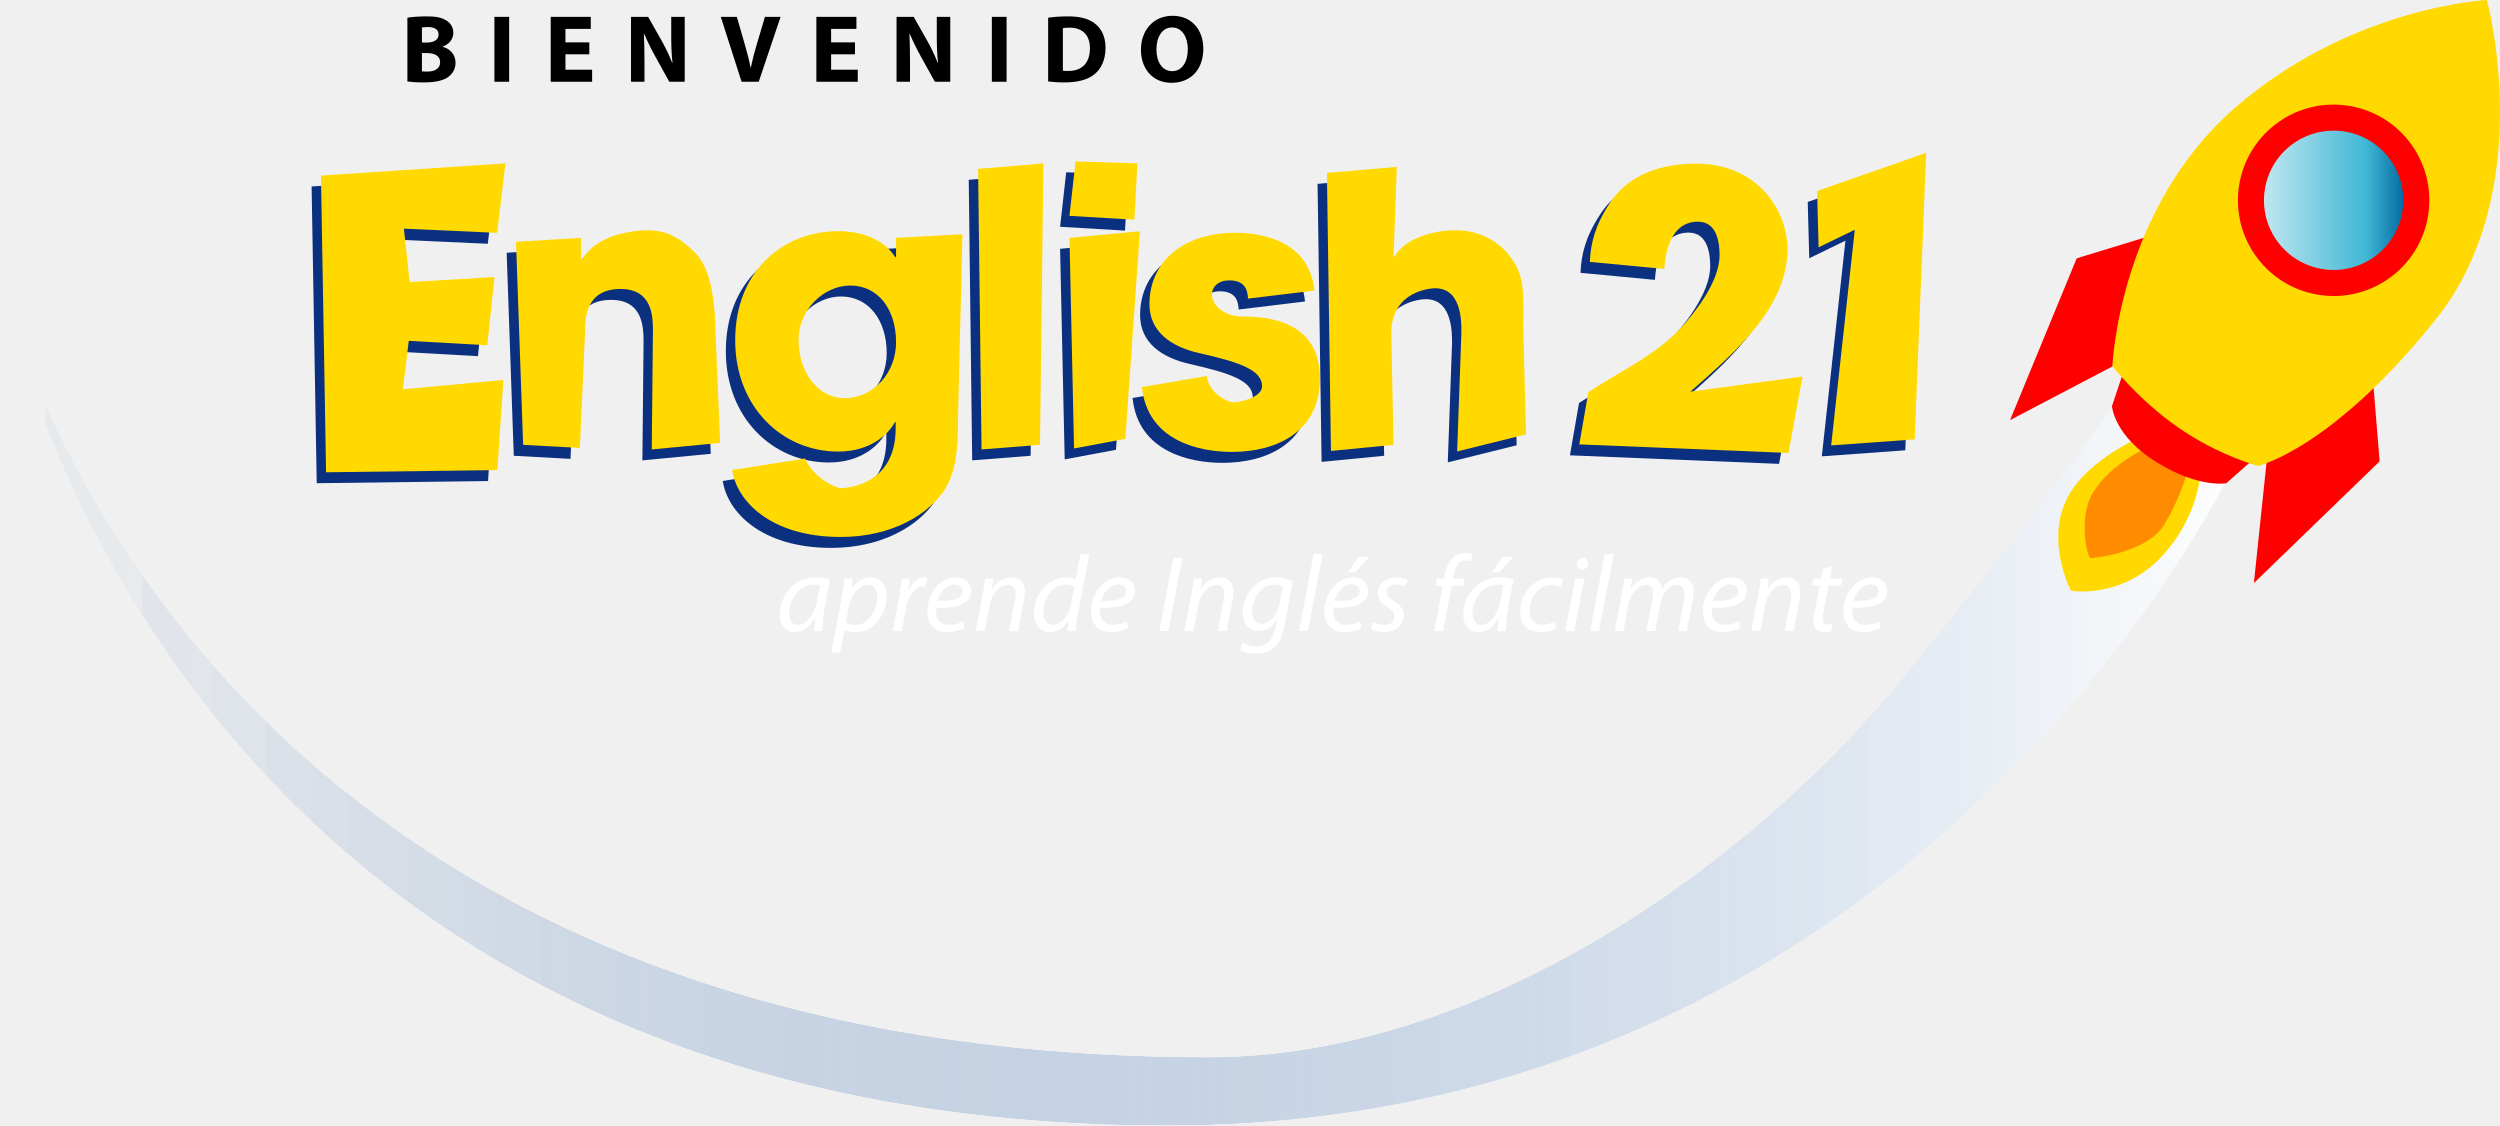
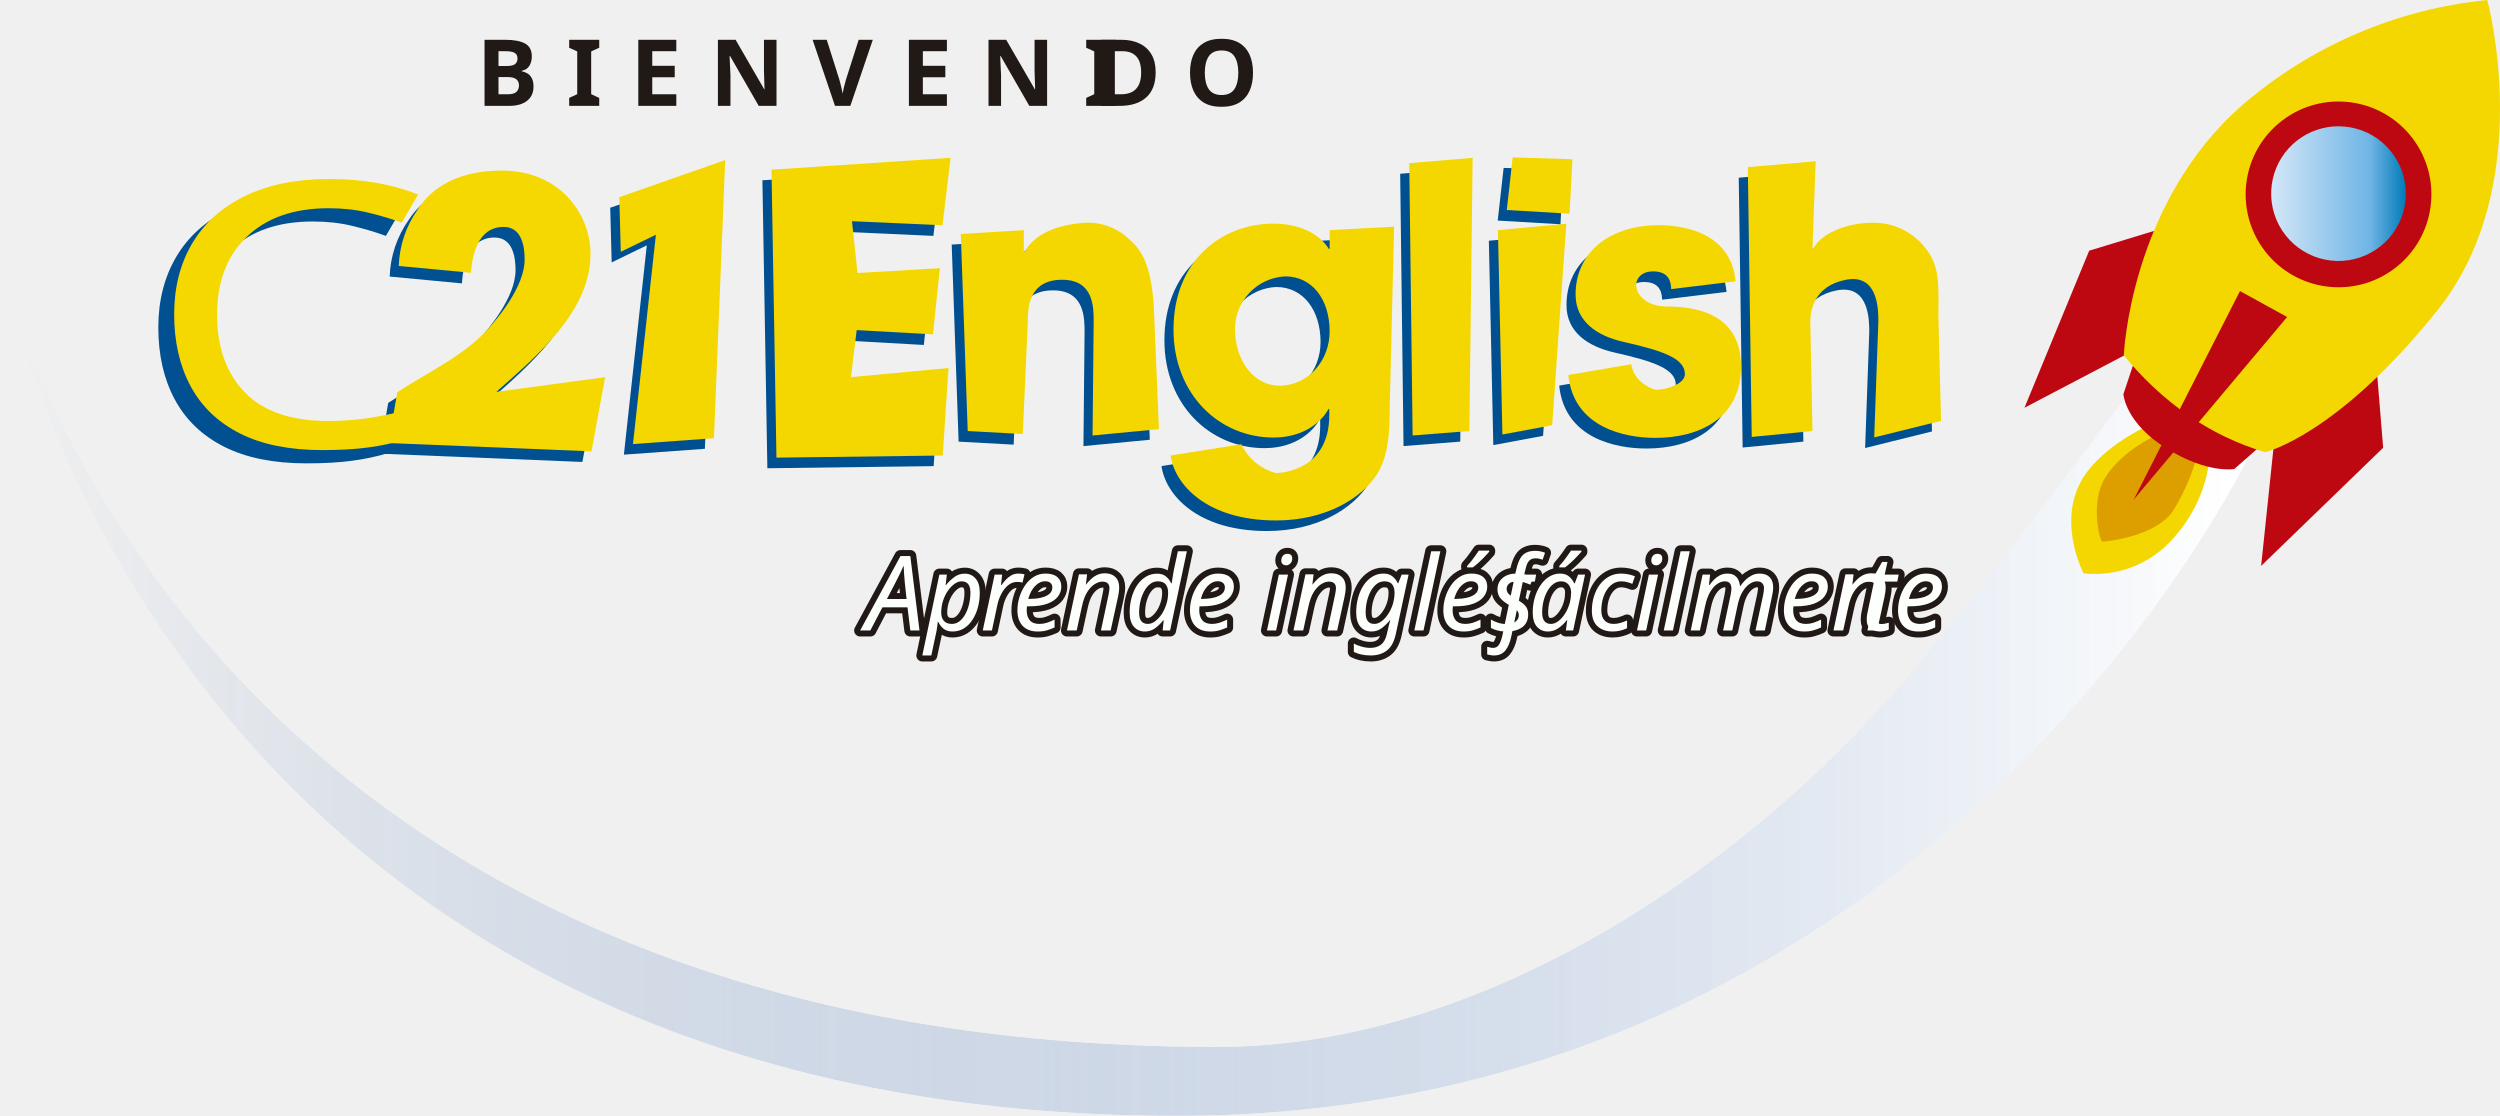
- <svg xmlns="http://www.w3.org/2000/svg" xmlns:xlink="http://www.w3.org/1999/xlink" version="1.1" id="Capa_1" x="0px" y="0px" width="401.386px" height="180.73px" viewBox="0 0 401.386 180.73" enable-background="new 0 0 401.386 180.73" xml:space="preserve">
-   <g>
-     <g>
-       <path d="M65.41,2.846c0.619-0.124,1.871-0.217,3.045-0.217c1.438,0,2.318,0.139,3.076,0.587c0.727,0.387,1.252,1.098,1.252,2.041    c0,0.927-0.541,1.793-1.716,2.226v0.031c1.19,0.325,2.071,1.221,2.071,2.566c0,0.943-0.433,1.685-1.082,2.21    c-0.757,0.603-2.024,0.943-4.096,0.943c-1.16,0-2.025-0.078-2.551-0.155V2.846z M67.744,6.834h0.773    c1.237,0,1.901-0.51,1.901-1.283c0-0.788-0.603-1.206-1.669-1.206c-0.51,0-0.804,0.031-1.005,0.062V6.834z M67.744,11.456    c0.232,0.031,0.51,0.031,0.912,0.031c1.066,0,2.009-0.417,2.009-1.499c0-1.051-0.943-1.469-2.117-1.469h-0.804V11.456z" />
-       <path d="M81.745,2.707v10.418H79.38V2.707H81.745z" />
-       <path d="M94.619,8.72h-3.833v2.473h4.282v1.932H88.42V2.707h6.43v1.932h-4.065v2.164h3.833V8.72z" />
-       <path d="M101.309,13.125V2.707h2.751l2.164,3.818c0.618,1.097,1.237,2.396,1.7,3.57h0.046c-0.154-1.375-0.201-2.782-0.201-4.359    V2.707h2.164v10.418h-2.473l-2.226-4.019c-0.618-1.113-1.298-2.458-1.809-3.679l-0.046,0.016c0.062,1.375,0.093,2.844,0.093,4.544    v3.138H101.309z" />
-       <path d="M119.065,13.125l-3.339-10.418h2.581l1.268,4.405c0.355,1.236,0.68,2.427,0.928,3.725h0.046    c0.263-1.252,0.587-2.489,0.943-3.679l1.329-4.452h2.504l-3.509,10.418H119.065z" />
-       <path d="M137.271,8.72h-3.833v2.473h4.281v1.932h-6.646V2.707h6.43v1.932h-4.065v2.164h3.833V8.72z" />
-       <path d="M143.945,13.125V2.707h2.751l2.164,3.818c0.618,1.097,1.236,2.396,1.7,3.57h0.046c-0.154-1.375-0.201-2.782-0.201-4.359    V2.707h2.164v10.418h-2.474l-2.226-4.019c-0.618-1.113-1.298-2.458-1.809-3.679l-0.046,0.016c0.062,1.375,0.093,2.844,0.093,4.544    v3.138H143.945z" />
-       <path d="M161.609,2.707v10.418h-2.365V2.707H161.609z" />
-       <path d="M168.284,2.846c0.866-0.139,1.994-0.217,3.185-0.217c1.979,0,3.261,0.356,4.266,1.113    c1.082,0.804,1.762,2.086,1.762,3.926c0,1.994-0.726,3.37-1.731,4.22c-1.098,0.912-2.767,1.345-4.807,1.345    c-1.221,0-2.087-0.078-2.674-0.155V2.846z M170.649,11.348c0.201,0.046,0.525,0.046,0.819,0.046    c2.133,0.016,3.524-1.159,3.524-3.647c0.016-2.164-1.252-3.308-3.277-3.308c-0.525,0-0.866,0.046-1.066,0.093V11.348z" />
-       <path d="M193.198,7.808c0,3.416-2.071,5.487-5.116,5.487c-3.091,0-4.9-2.334-4.9-5.302c0-3.122,1.994-5.457,5.07-5.457    C191.451,2.537,193.198,4.933,193.198,7.808z M185.67,7.947c0,2.041,0.958,3.478,2.535,3.478c1.592,0,2.504-1.515,2.504-3.54    c0-1.871-0.897-3.478-2.52-3.478C186.598,4.407,185.67,5.922,185.67,7.947z" />
-     </g>
-     <g>
-       <path fill="#FFFFFF" d="M130.721,101.305c0-0.504,0.087-1.304,0.191-2.173h-0.035c-0.921,1.738-2.068,2.364-3.268,2.364    c-1.478,0-2.416-1.182-2.416-2.781c0-2.92,2.155-6.013,5.822-6.013c0.8,0,1.686,0.139,2.26,0.33l-0.852,4.379    c-0.278,1.46-0.399,2.955-0.365,3.894H130.721z M131.66,93.971c-0.208-0.053-0.521-0.122-1.008-0.122    c-2.172,0-3.945,2.277-3.963,4.605c0,0.938,0.331,1.86,1.443,1.86c1.199,0,2.624-1.564,3.042-3.807L131.66,93.971z" />
-       <path fill="#FFFFFF" d="M133.47,104.746l1.686-8.864c0.174-1.008,0.348-2.154,0.469-3.006h1.321l-0.243,1.599h0.035    c0.765-1.095,1.877-1.772,3.024-1.772c1.825,0,2.589,1.494,2.589,3.041c0,2.954-2.12,5.753-4.918,5.753    c-0.903,0-1.495-0.191-1.825-0.383h-0.035l-0.678,3.633H133.47z M135.833,99.896c0.365,0.296,0.921,0.452,1.599,0.452    c1.86,0,3.424-2.294,3.424-4.501c0-0.887-0.399-1.946-1.616-1.946c-1.129,0-2.555,1.303-2.989,3.649L135.833,99.896z" />
-       <path fill="#FFFFFF" d="M143.344,101.305l1.025-5.423c0.208-1.095,0.348-2.207,0.434-2.989h1.269    c-0.07,0.591-0.139,1.183-0.226,1.825h0.052c0.539-1.147,1.442-2.016,2.572-2.016c0.122,0,0.295,0.017,0.399,0.034l-0.278,1.425    c-0.087-0.017-0.226-0.034-0.382-0.034c-1.251,0-2.364,1.512-2.729,3.476l-0.695,3.702H143.344z" />
-       <path fill="#FFFFFF" d="M154.851,100.818c-0.626,0.364-1.651,0.678-2.781,0.678c-2.225,0-3.198-1.529-3.198-3.39    c0-2.537,1.877-5.404,4.588-5.404c1.599,0,2.468,0.955,2.468,2.154c0,2.208-2.485,2.799-5.597,2.746    c-0.069,0.365-0.017,1.147,0.174,1.6c0.331,0.747,1.008,1.129,1.877,1.129c0.99,0,1.738-0.313,2.259-0.591L154.851,100.818z     M154.538,94.892c0-0.678-0.521-1.061-1.286-1.061c-1.373,0-2.398,1.339-2.746,2.659c2.26,0.018,4.032-0.277,4.032-1.581V94.892z" />
-       <path fill="#FFFFFF" d="M156.661,101.305l1.129-5.961c0.191-0.938,0.295-1.756,0.4-2.451h1.286l-0.208,1.651h0.035    c0.747-1.182,1.877-1.842,3.111-1.842c1.008,0,2.138,0.573,2.138,2.346c0,0.365-0.069,0.904-0.156,1.355l-0.938,4.901h-1.442    l0.921-4.849c0.069-0.33,0.122-0.73,0.122-1.078c0-0.852-0.33-1.477-1.321-1.477c-1.025,0-2.485,1.233-2.868,3.319l-0.765,4.084    H156.661z" />
-       <path fill="#FFFFFF" d="M174.895,88.965l-1.842,9.681c-0.173,0.869-0.313,1.843-0.365,2.659h-1.321l0.226-1.669h-0.035    c-0.765,1.199-1.825,1.86-3.024,1.86c-1.634,0-2.52-1.339-2.52-3.059c0-2.99,2.225-5.735,5.197-5.735    c0.539,0,1.129,0.121,1.495,0.295l0.747-4.032H174.895z M172.479,94.214c-0.295-0.191-0.782-0.348-1.391-0.348    c-2.016,0-3.58,2.138-3.58,4.38c0,1.008,0.348,2.068,1.582,2.068c1.112,0,2.451-1.27,2.815-3.163L172.479,94.214z" />
-       <path fill="#FFFFFF" d="M181.137,100.818c-0.626,0.364-1.651,0.678-2.781,0.678c-2.225,0-3.198-1.529-3.198-3.39    c0-2.537,1.877-5.404,4.588-5.404c1.599,0,2.468,0.955,2.468,2.154c0,2.208-2.485,2.799-5.597,2.746    c-0.069,0.365-0.017,1.147,0.174,1.6c0.331,0.747,1.008,1.129,1.877,1.129c0.99,0,1.738-0.313,2.259-0.591L181.137,100.818z     M180.824,94.892c0-0.678-0.521-1.061-1.286-1.061c-1.373,0-2.398,1.339-2.746,2.659c2.26,0.018,4.032-0.277,4.032-1.581V94.892z" />
-       <path fill="#FFFFFF" d="M189.812,89.591l-2.225,11.714h-1.442l2.225-11.714H189.812z" />
-       <path fill="#FFFFFF" d="M190.161,101.305l1.129-5.961c0.191-0.938,0.295-1.756,0.4-2.451h1.286l-0.208,1.651h0.035    c0.747-1.182,1.877-1.842,3.111-1.842c1.008,0,2.138,0.573,2.138,2.346c0,0.365-0.069,0.904-0.156,1.355l-0.938,4.901h-1.442    l0.921-4.849c0.069-0.33,0.122-0.73,0.122-1.078c0-0.852-0.33-1.477-1.321-1.477c-1.025,0-2.485,1.233-2.868,3.319l-0.765,4.084    H190.161z" />
-       <path fill="#FFFFFF" d="M199.531,103.217c0.504,0.313,1.338,0.556,2.225,0.556c1.408,0,2.52-0.729,3.024-3.007l0.278-1.251h-0.052    c-0.73,1.199-1.755,1.79-2.92,1.79c-1.686,0-2.555-1.425-2.555-2.92c-0.018-2.851,2.085-5.683,5.335-5.683    c0.973,0,2.033,0.277,2.694,0.591l-1.286,6.951c-0.348,1.773-0.817,3.007-1.703,3.755c-0.834,0.729-1.964,0.938-2.938,0.938    c-1.025,0-1.981-0.244-2.52-0.592L199.531,103.217z M205.979,94.145c-0.261-0.122-0.782-0.278-1.391-0.278    c-2.103,0-3.545,2.189-3.563,4.275c0,0.921,0.33,2.016,1.616,2.016c1.234,0,2.502-1.563,2.798-3.215L205.979,94.145z" />
-       <path fill="#FFFFFF" d="M208.571,101.305l2.346-12.34h1.443l-2.364,12.34H208.571z" />
-       <path fill="#FFFFFF" d="M218.6,100.818c-0.626,0.364-1.651,0.678-2.781,0.678c-2.225,0-3.198-1.529-3.198-3.39    c0-2.537,1.877-5.404,4.588-5.404c1.599,0,2.468,0.955,2.468,2.154c0,2.208-2.485,2.799-5.597,2.746    c-0.069,0.365-0.017,1.147,0.174,1.6c0.331,0.747,1.008,1.129,1.877,1.129c0.99,0,1.738-0.313,2.259-0.591L218.6,100.818z     M218.287,94.892c0-0.678-0.521-1.061-1.286-1.061c-1.373,0-2.398,1.339-2.746,2.659c2.26,0.018,4.032-0.277,4.032-1.581V94.892z     M219.869,89.382l-2.312,2.485h-1.129l1.72-2.485H219.869z" />
-       <path fill="#FFFFFF" d="M220.479,99.845c0.4,0.243,1.13,0.521,1.808,0.521c0.973,0,1.599-0.626,1.599-1.373    c0-0.66-0.295-1.061-1.164-1.547c-0.974-0.539-1.512-1.286-1.512-2.138c0-1.478,1.269-2.606,3.042-2.606    c0.765,0,1.442,0.208,1.755,0.417l-0.4,1.095c-0.295-0.174-0.834-0.383-1.46-0.383c-0.869,0-1.495,0.539-1.495,1.27    c0,0.607,0.4,0.99,1.147,1.407c0.938,0.539,1.582,1.269,1.582,2.207c0,1.773-1.442,2.781-3.215,2.781    c-0.904-0.018-1.704-0.296-2.086-0.591L220.479,99.845z" />
-       <path fill="#FFFFFF" d="M230.267,101.305l1.373-7.265h-1.112l0.208-1.147h1.13l0.087-0.435c0.191-1.182,0.608-2.259,1.373-2.937    c0.521-0.487,1.269-0.748,1.999-0.748c0.573,0,0.956,0.104,1.147,0.227l-0.313,1.146c-0.226-0.104-0.521-0.156-0.852-0.156    c-1.147,0-1.703,1.112-1.946,2.503l-0.069,0.399h1.877l-0.227,1.147h-1.859l-1.391,7.265H230.267z" />
-       <path fill="#FFFFFF" d="M240.452,101.305c0-0.504,0.088-1.304,0.191-2.173h-0.035c-0.92,1.738-2.068,2.364-3.268,2.364    c-1.476,0-2.415-1.182-2.415-2.781c0-2.92,2.155-6.013,5.823-6.013c0.799,0,1.686,0.139,2.258,0.33l-0.852,4.379    c-0.277,1.46-0.398,2.955-0.365,3.894H240.452z M241.391,93.971c-0.209-0.053-0.521-0.122-1.008-0.122    c-2.174,0-3.945,2.277-3.963,4.605c0,0.938,0.33,1.86,1.441,1.86c1.199,0,2.625-1.564,3.043-3.807L241.391,93.971z     M243.006,89.382l-2.328,2.485h-1.129l1.721-2.485H243.006z" />
-       <path fill="#FFFFFF" d="M249.735,100.975c-0.434,0.208-1.303,0.521-2.434,0.521c-2.172,0-3.232-1.478-3.232-3.268    c0-2.868,2.121-5.51,5.145-5.51c0.783,0,1.494,0.227,1.756,0.365l-0.418,1.147c-0.33-0.156-0.799-0.313-1.424-0.313    c-2.191,0-3.564,2.155-3.564,4.137c0,1.355,0.713,2.242,2.086,2.242c0.852,0,1.512-0.261,1.947-0.47L249.735,100.975z" />
-       <path fill="#FFFFFF" d="M251.301,101.305l1.615-8.412h1.443l-1.617,8.412H251.301z M253.995,91.45    c-0.486,0-0.816-0.382-0.816-0.903c0.018-0.557,0.434-0.974,0.955-0.974s0.852,0.383,0.852,0.904    c-0.018,0.573-0.416,0.973-0.973,0.973H253.995z" />
-       <path fill="#FFFFFF" d="M255.299,101.305l2.348-12.34h1.441l-2.363,12.34H255.299z" />
-       <path fill="#FFFFFF" d="M259.262,101.305l1.131-5.961c0.174-0.938,0.295-1.756,0.383-2.451h1.268l-0.227,1.582h0.053    c0.783-1.165,1.842-1.772,2.955-1.772c1.285,0,1.895,0.816,1.963,1.877c0.748-1.217,1.826-1.86,3.094-1.877    c0.975,0,2.033,0.625,2.033,2.207c0,0.399-0.051,0.956-0.139,1.425l-0.938,4.971h-1.408l0.904-4.849    c0.068-0.313,0.121-0.748,0.121-1.096c0-0.886-0.33-1.459-1.27-1.459c-1.041,0-2.275,1.216-2.623,3.093l-0.816,4.311h-1.391    l0.938-4.936c0.07-0.365,0.105-0.695,0.105-1.025c0-0.713-0.191-1.442-1.252-1.442s-2.363,1.39-2.693,3.18l-0.783,4.224H259.262z" />
-       <path fill="#FFFFFF" d="M279.375,100.818c-0.625,0.364-1.65,0.678-2.781,0.678c-2.225,0-3.197-1.529-3.197-3.39    c0-2.537,1.877-5.404,4.588-5.404c1.6,0,2.469,0.955,2.469,2.154c0,2.208-2.486,2.799-5.598,2.746    c-0.068,0.365-0.018,1.147,0.174,1.6c0.33,0.747,1.008,1.129,1.877,1.129c0.992,0,1.738-0.313,2.26-0.591L279.375,100.818z     M279.063,94.892c0-0.678-0.521-1.061-1.287-1.061c-1.373,0-2.398,1.339-2.746,2.659c2.26,0.018,4.033-0.277,4.033-1.581V94.892z" />
-       <path fill="#FFFFFF" d="M281.184,101.305l1.131-5.961c0.191-0.938,0.295-1.756,0.398-2.451H284l-0.209,1.651h0.035    c0.748-1.182,1.877-1.842,3.111-1.842c1.008,0,2.137,0.573,2.137,2.346c0,0.365-0.068,0.904-0.156,1.355l-0.938,4.901h-1.443    l0.922-4.849c0.068-0.33,0.121-0.73,0.121-1.078c0-0.852-0.33-1.477-1.32-1.477c-1.025,0-2.486,1.233-2.867,3.319l-0.766,4.084    H281.184z" />
-       <path fill="#FFFFFF" d="M294.188,90.877l-0.383,2.016h2.018l-0.227,1.13h-2.016l-0.783,4.084c-0.086,0.47-0.156,0.904-0.156,1.339    c0,0.504,0.244,0.816,0.801,0.816c0.242,0,0.486-0.018,0.678-0.069l-0.07,1.147c-0.26,0.087-0.695,0.156-1.113,0.156    c-1.285,0-1.771-0.782-1.771-1.634c0-0.486,0.053-0.974,0.174-1.582l0.834-4.258h-1.217l0.227-1.13h1.199l0.295-1.547    L294.188,90.877z" />
-       <path fill="#FFFFFF" d="M301.922,100.818c-0.625,0.364-1.65,0.678-2.779,0.678c-2.225,0-3.199-1.529-3.199-3.39    c0-2.537,1.877-5.404,4.59-5.404c1.598,0,2.467,0.955,2.467,2.154c0,2.208-2.484,2.799-5.596,2.746    c-0.07,0.365-0.018,1.147,0.174,1.6c0.33,0.747,1.008,1.129,1.877,1.129c0.99,0,1.738-0.313,2.26-0.591L301.922,100.818z     M301.61,94.892c0-0.678-0.521-1.061-1.285-1.061c-1.373,0-2.398,1.339-2.746,2.659c2.26,0.018,4.031-0.277,4.031-1.581V94.892z" />
-     </g>
-     <g>
-       <polygon fill="#0B307F" points="79.65,27.983 50.03,29.938 50.85,77.582 78.358,77.229 79.316,62.759 63.175,64.257     64.123,56.481 76.737,57.186 77.884,46.237 64.258,47.036 63.343,38.466 78.317,39.14   " />
-       <path fill="#0B307F" d="M109.432,41.683c-1.795-1.561-4.033-3.367-8.501-2.875c-5.892,0.646-8.024,3.053-9.042,4.669h-0.121    v-3.531l-10.423,0.632l1.143,32.6l9.108,0.494l0.83-18.576c0-2.037,0-6.948,5.689-6.948c5.21,0,5.21,4.552,5.21,6.887    l-0.187,18.879l10.978-1.05l-0.852-20.464C112.824,45.742,111.228,43.237,109.432,41.683" />
-       <path fill="#0B307F" d="M142.363,43.059h-0.121c-1.796-2.875-5.449-4.192-9.161-4.192c-8.622,0-16.546,6.154-16.546,17.529    c0,10.658,7.504,17.859,16.546,17.859c5.208,0,8.082-2.816,9.101-4.731h0.12v1.018c0,8.923-7.558,9.586-8.814,9.586    c-0.66,0-4.293-1.47-5.732-4.761l-11.704,1.855c0.66,4.729,5.892,10.744,17.448,10.744c8.203,0,14.251-3.654,16.825-7.844    c1.618-2.815,1.979-5.988,1.979-10.957l0.718-29.8l-10.658,0.58V43.059z M134.053,65.679c-4.132,0-7.346-4.034-7.346-9.363    c0-4.85,4.062-8.717,8.314-8.717c4.43,0,7.342,3.782,7.342,9.111C142.363,61.501,138.842,65.679,134.053,65.679" />
-       <polygon fill="#0B307F" points="156.088,73.912 165.474,73.177 166.018,27.983 155.534,28.868   " />
-       <polygon fill="#0B307F" points="170.94,73.751 179.174,72.217 181.514,38.88 170.202,39.945   " />
-       <polygon fill="#0B307F" points="181.111,27.983 171.182,27.661 170.202,36.412 180.627,37.025   " />
-       <path fill="#0B307F" d="M198.164,52.578c-3.17,0.024-5.088-1.796-5.088-3.593c0-0.898,0.718-2.215,2.814-2.215    c2.934,0,2.918,2.208,2.979,2.926l10.654-1.291c-0.838-8.742-10.008-9.605-14.61-9.201c-6.858,0.602-11.865,4.795-11.865,11.38    c0,4.493,3.553,6.862,7.992,7.861c6.64,1.496,10.089,2.756,10.089,5.329c0,1.617-3.084,2.575-4.761,2.575    c-0.419,0-3.7-1.169-4.118-4.224l-10.413,1.777c0.898,8.742,9.383,10.411,14.412,10.411c7.364,0,14.163-3.309,14.163-11.784    C210.412,54.458,204.115,52.578,198.164,52.578" />
-       <path fill="#0B307F" d="M240.6,42.513c-2.096-2.515-5.221-3.793-8.395-3.793c-3.532,0-8.176,1.285-9.852,4.279h-0.12l0.528-14.45    l-11.221,0.969l0.646,44.637l10.047-0.978l-0.36-18.072c0-1.617,0.459-5.92,5.93-6.957c5.451-1.033,5.328,5.329,5.328,6.947    l-0.684,19.141l11.057-2.744l-0.434-16.877C243.071,48.687,243.413,45.806,240.6,42.513" />
-       <path fill="#0B307F" d="M285.479,41.786c0-6.286-4.809-13.758-14.688-13.758c-3.232,0-10.115,0.546-13.887,6.412    c-2.395,3.654-3.029,6.491-3.146,9.364l11.943,1.13c0.18-2.574,0.979-7.588,5.408-7.588c3.174,0,3.473,3.611,3.473,5.408    c0,4.49-4.518,9.744-5.895,11.302c-4.189,4.67-9.605,7.001-15.174,10.653l-1.453,8.395l33.578,1.372l2.26-12.269l-18,2.422    C276.905,58.464,285.479,51.188,285.479,41.786" />
-       <polygon fill="#0B307F" points="290.239,32.423 290.483,41.464 296.293,38.639 292.5,73.266 305.901,72.298 307.756,26.289   " />
-       <polygon fill="#FFD900" points="81.153,26.229 51.534,28.185 52.353,75.827 79.861,75.476 80.82,61.004 64.68,62.502     65.627,54.726 78.241,55.432 79.39,44.481 65.762,45.281 64.847,36.712 79.82,37.386   " />
-       <path fill="#FFD900" d="M110.935,39.927c-1.795-1.558-4.033-3.366-8.501-2.874c-5.893,0.647-8.024,3.054-9.042,4.67h-0.121V38.19    l-10.423,0.631l1.144,32.601l9.108,0.493l0.832-18.576c0-2.037,0-6.945,5.688-6.945c5.21,0,5.21,4.549,5.21,6.885l-0.187,18.879    l10.978-1.049l-0.853-20.465C114.328,43.987,112.732,41.484,110.935,39.927" />
-       <path fill="#FFD900" d="M143.867,41.304h-0.121c-1.796-2.875-5.449-4.191-9.161-4.191c-8.622,0-16.546,6.153-16.546,17.529    c0,10.658,7.504,17.858,16.546,17.858c5.209,0,8.083-2.815,9.101-4.73h0.119v1.018c0,8.92-7.558,9.585-8.814,9.585    c-0.66,0-4.293-1.469-5.732-4.762l-11.704,1.856c0.66,4.729,5.892,10.745,17.448,10.745c8.203,0,14.251-3.652,16.825-7.844    c1.617-2.815,1.978-5.988,1.978-10.959l0.718-29.799l-10.658,0.58V41.304z M135.557,63.925c-4.133,0-7.346-4.035-7.346-9.363    c0-4.852,4.062-8.718,8.314-8.718c4.432,0,7.341,3.782,7.341,9.112C143.867,59.745,140.346,63.925,135.557,63.925" />
-       <polygon fill="#FFD900" points="157.592,72.157 166.978,71.422 167.521,26.229 157.038,27.114   " />
-       <polygon fill="#FFD900" points="172.444,71.996 180.677,70.462 183.019,37.126 171.708,38.19   " />
-       <polygon fill="#FFD900" points="182.614,26.229 172.687,25.907 171.706,34.657 182.131,35.271   " />
-       <path fill="#FFD900" d="M199.668,50.823c-3.17,0.025-5.088-1.796-5.088-3.592c0-0.898,0.718-2.215,2.813-2.215    c2.935,0,2.92,2.207,2.979,2.926l10.653-1.291c-0.837-8.742-10.007-9.605-14.608-9.201c-6.86,0.601-11.866,4.793-11.866,11.379    c0,4.493,3.552,6.862,7.991,7.862c6.641,1.495,10.09,2.755,10.09,5.328c0,1.617-3.084,2.575-4.76,2.575    c-0.42,0-3.701-1.169-4.119-4.223l-10.413,1.776c0.898,8.742,9.383,10.41,14.412,10.41c7.364,0,14.163-3.308,14.163-11.782    C211.916,52.704,205.619,50.823,199.668,50.823" />
-       <path fill="#FFD900" d="M242.104,40.758c-2.096-2.515-5.223-3.792-8.396-3.792c-3.531,0-8.173,1.284-9.851,4.279h-0.119    l0.527-14.451l-11.221,0.969l0.645,44.637l10.049-0.978l-0.361-18.071c0-1.617,0.459-5.92,5.93-6.957    c5.451-1.033,5.328,5.328,5.328,6.945l-0.684,19.143l11.057-2.745l-0.434-16.876C244.575,46.932,244.917,44.052,242.104,40.758" />
-       <path fill="#FFD900" d="M286.983,40.032c0-6.287-4.807-13.756-14.688-13.756c-3.232,0-10.113,0.542-13.887,6.41    c-2.395,3.652-3.029,6.489-3.148,9.363l11.945,1.131c0.18-2.576,0.979-7.587,5.408-7.587c3.174,0,3.471,3.612,3.471,5.407    c0,4.49-4.514,9.744-5.893,11.3c-4.189,4.67-9.605,7.003-15.174,10.655l-1.453,8.395l33.58,1.372l2.26-12.271l-18.002,2.422    C278.409,56.708,286.983,49.433,286.983,40.032" />
-       <polygon fill="#FFD900" points="291.743,30.669 291.985,39.709 297.797,36.884 294.002,71.511 307.405,70.544 309.258,24.534       " />
-     </g>
-     <g>
-       <defs>
-         <path id="SVGID_1_" d="M187.5,180.73c120.499,0,170.477-104.569,170.477-104.569L355,63.731L339.45,64.97     c0,0-12.537,17.475-33.449,43.263c-24.604,30.34-67.945,61.5-112,61.5C27,169.732,0,44.231,0,44.231S24,180.73,187.5,180.73" />
-       </defs>
-       <clipPath id="SVGID_2_">
-         <use xlink:href="#SVGID_1_" overflow="visible" />
-       </clipPath>
-       <defs>
-         <filter id="Adobe_OpacityMaskFilter" filterUnits="userSpaceOnUse" x="0" y="44.231" width="357.977" height="136.499">
-           <feColorMatrix type="matrix" values="1 0 0 0 0  0 1 0 0 0  0 0 1 0 0  0 0 0 1 0" />
-         </filter>
-       </defs>
-       <mask maskUnits="userSpaceOnUse" x="0" y="44.231" width="357.977" height="136.499" id="SVGID_3_">
-         <g filter="url(#Adobe_OpacityMaskFilter)">
-           <linearGradient id="SVGID_4_" gradientUnits="userSpaceOnUse" x1="-159.581" y1="398.601" x2="-158.581" y2="398.601" gradientTransform="matrix(-357.9775 0 0 357.9775 -56768.41 -142577.656)">
-             <stop offset="0" style="stop-color:#FFFFFF" />
-             <stop offset="1" style="stop-color:#000000" />
-           </linearGradient>
-           <rect y="44.231" clip-path="url(#SVGID_2_)" fill="url(#SVGID_4_)" width="357.977" height="136.499" />
-         </g>
-       </mask>
-       <linearGradient id="SVGID_5_" gradientUnits="userSpaceOnUse" x1="-159.581" y1="398.601" x2="-158.581" y2="398.601" gradientTransform="matrix(-357.9775 0 0 357.9775 -56768.41 -142577.656)">
-         <stop offset="0" style="stop-color:#FFFFFF" />
-         <stop offset="1" style="stop-color:#386CAF" />
-       </linearGradient>
-       <rect y="44.231" clip-path="url(#SVGID_2_)" mask="url(#SVGID_3_)" fill="url(#SVGID_5_)" width="357.977" height="136.499" />
-     </g>
-     <g>
-       <path fill="#FFD900" d="M343.667,70.191c0,0-6.649,2.758-10.483,7.74c-5.712,7.43-0.677,16.92-0.677,16.92    s8.313,1.424,14.783-5.748c6.469-7.172,6.045-14.631,6.045-14.631L343.667,70.191z" />
-       <path fill="#FF8C00" d="M344.698,71.905c0,0-5.848,2.528-8.674,7.192c-2.512,4.141-0.792,10.982-0.301,10.513    c0,0,8.912-0.703,11.74-5.365c2.827-4.667,3.891-9.091,3.891-9.091L344.698,71.905z" />
-       <polygon fill="#FF0000" points="344.92,37.962 333.428,41.471 322.721,67.45 342.365,57.15   " />
-       <polygon fill="#FF0000" points="381.076,62.091 382.058,74.068 361.872,93.615 364.185,71.556   " />
-       <path fill="#FF0000" d="M341.19,58.884l-2.105,6.334c0,0,0.308,4.77,7.149,8.987c6.84,4.22,11.203,3.384,11.203,3.384l6.968-6.162    L341.19,58.884z" />
-       <path fill="#FFD900" d="M339.155,58.772c0,0,0.999-25.226,19.702-41.478C377.561,1.043,399.28,0,399.28,0    s8.369,30.568-8.26,51.347c-16.629,20.782-28.484,23.456-28.484,23.456s-6.242-1.618-12.732-6.106    C343.316,64.208,339.155,58.772,339.155,58.772" />
-       <path fill="#FF0000" d="M386.879,22.824c5.156,6.743,3.872,16.386-2.868,21.543c-6.742,5.153-16.386,3.868-21.54-2.873    c-5.156-6.738-3.869-16.381,2.869-21.539C372.083,14.801,381.723,16.085,386.879,22.824" />
-     </g>
-     <g>
-       <defs>
-         <path id="SVGID_6_" d="M367.881,23.276c-4.906,3.752-5.842,10.772-2.088,15.678c3.752,4.906,10.77,5.842,15.676,2.09     c4.908-3.753,5.844-10.771,2.092-15.678c-2.203-2.879-5.529-4.391-8.893-4.391C372.295,20.976,369.907,21.726,367.881,23.276" />
-       </defs>
-       <clipPath id="SVGID_7_">
-         <use xlink:href="#SVGID_6_" overflow="visible" />
-       </clipPath>
-       <linearGradient id="SVGID_8_" gradientUnits="userSpaceOnUse" x1="-160.056" y1="399.38" x2="-159.056" y2="399.38" gradientTransform="matrix(22.3694 0 0 -22.3694 3943.852 8966.775)">
-         <stop offset="0" style="stop-color:#C0E7F1" />
-         <stop offset="0.732" style="stop-color:#40B7D4" />
-         <stop offset="1" style="stop-color:#056CA2" />
-       </linearGradient>
-       <rect x="362.04" y="20.976" clip-path="url(#SVGID_7_)" fill="url(#SVGID_8_)" width="25.273" height="23.82" />
+ <svg xmlns="http://www.w3.org/2000/svg" id="Capa_1" data-name="Capa 1" viewBox="0 0 417.332 186.281">
+   <defs>
+     <style>.cls-1{fill:url(#linear-gradient);}.cls-2{fill:none;}.cls-3{font-size:15.454px;fill:#211915;font-family:MyriadPro-Bold, Myriad Pro;font-weight:700;letter-spacing:0.3em;}.cls-4{letter-spacing:0.299em;}.cls-5{letter-spacing:0em;}.cls-10,.cls-6{font-size:17.385px;fill:#fdfffd;font-family:MyriadPro-It, Myriad Pro;font-style:italic;}.cls-6{stroke:#211915;stroke-linecap:square;stroke-linejoin:round;stroke-width:2px;}.cls-7{letter-spacing:-0.005em;}.cls-8{letter-spacing:-0.006em;}.cls-9{letter-spacing:-0.003em;}.cls-11{clip-path:url(#clip-path);}.cls-12{mask:url(#mask);}.cls-13{fill:url(#linear-gradient-2);}.cls-14{fill:#005091;}.cls-15,.cls-18{fill:#005092;}.cls-16{fill:#f4d700;}.cls-17,.cls-19{fill:#f4d800;}.cls-18,.cls-19{font-size:61.654px;font-family:Toonish;}.cls-20{fill:#dd9e00;}.cls-21{fill:#be0811;}.cls-22{clip-path:url(#clip-path-2);}.cls-23{fill:url(#linear-gradient-3);}</style>
+     <linearGradient id="linear-gradient" x1="-89.079" y1="702.673" x2="-88.031" y2="702.673" gradientTransform="matrix(-357.978, 0, 0, 357.978, -31421.412, -251224.268)" gradientUnits="userSpaceOnUse">
+       <stop offset="0" stop-color="#fff" />
+       <stop offset="1" />
+     </linearGradient>
+     <clipPath id="clip-path" transform="translate(-91.766 -202.19)">
+       <path class="cls-2" d="M288.225,388.47c126.257,0,178.622-109.516,178.622-109.516l-3.119-13.018-16.292,1.3s-13.138,18.3-35.049,45.307c-25.78,31.776-71.191,64.41-117.352,64.41-174.979,0-203.269-131.437-203.269-131.437S116.912,388.47,288.225,388.47" />
+     </clipPath>
+     <mask id="mask" x="0" y="43.324" width="375.082" height="142.956" maskUnits="userSpaceOnUse">
+       <g transform="translate(-91.766 -202.19)">
+         <rect class="cls-1" x="91.766" y="245.514" width="375.082" height="142.956" />
+       </g>
+     </mask>
+     <linearGradient id="linear-gradient-2" x1="-89.079" y1="702.673" x2="-88.031" y2="702.673" gradientTransform="matrix(-357.978, 0, 0, 357.978, -31513.177, -251426.458)" gradientUnits="userSpaceOnUse">
+       <stop offset="0" stop-color="#fff" />
+       <stop offset="1" stop-color="#5981bc" />
+     </linearGradient>
+     <clipPath id="clip-path-2" transform="translate(-91.766 -202.19)">
+       <path class="cls-2" d="M475.31,225.585a11.24,11.24,0,1,0,6.819-2.312,11.239,11.239,0,0,0-6.819,2.312" />
+     </clipPath>
+     <linearGradient id="linear-gradient-3" x1="-87.802" y1="708.291" x2="-86.797" y2="708.291" gradientTransform="matrix(22.369, 0, 0, -22.369, 2343.212, 15877.105)" gradientUnits="userSpaceOnUse">
+       <stop offset="0" stop-color="#d3e7f7" />
+       <stop offset="0.732" stop-color="#6fb5e6" />
+       <stop offset="1" stop-color="#007ab8" />
+     </linearGradient>
+   </defs>
+   <text class="cls-3" transform="translate(79.496 17.674)">BIENVENI<tspan class="cls-4" x="102.89" y="0">D</tspan>
+     <tspan class="cls-5" x="118.266" y="0">O</tspan>
+   </text>
+   <text class="cls-6" transform="translate(144.57 105.247)">Ap<tspan class="cls-7" x="19.001" y="0">r</tspan>
+     <tspan x="24.443" y="0">ende inglés </tspan>
+     <tspan class="cls-8" x="105.646" y="0">f</tspan>
+     <tspan x="110.461" y="0">ácilmen</tspan>
+     <tspan class="cls-9" x="166.057" y="0">t</tspan>
+     <tspan x="171.446" y="0">e</tspan>
+   </text>
+   <text class="cls-10" transform="translate(144.571 105.247)">Ap<tspan class="cls-7" x="19.001" y="0">r</tspan>
+     <tspan x="24.443" y="0">ende inglés </tspan>
+     <tspan class="cls-8" x="105.646" y="0">f</tspan>
+     <tspan x="110.461" y="0">ácilmen</tspan>
+     <tspan class="cls-9" x="166.057" y="0">t</tspan>
+     <tspan x="171.446" y="0">e</tspan>
+   </text>
+   <g class="cls-11">
+     <g class="cls-12">
+       <rect class="cls-13" y="43.324" width="375.082" height="142.956" />
    </g>
  </g>
+   <polygon class="cls-14" points="157.159 28.118 127.27 30.091 128.097 78.167 155.857 77.813 156.823 63.21 140.536 64.72 141.492 56.875 154.221 57.585 155.379 46.536 141.628 47.343 140.705 38.696 155.815 39.375 157.159 28.118" />
+   <path class="cls-14" d="M278.979,244.13a10,10,0,0,0-8.58-2.9c-5.945.654-8.1,3.081-9.123,4.713h-.122v-3.565l-10.519.638,1.154,32.9,9.191.5.839-18.746c0-2.055,0-7.009,5.74-7.009,5.257,0,5.257,4.592,5.257,6.948l-.188,19.05,11.078-1.057-.86-20.652c-.444-6.716-2.055-9.244-3.867-10.814" transform="translate(-91.766 -202.19)" />
+   <path class="cls-14" d="M312.21,245.519h-.122c-1.812-2.9-5.5-4.229-9.244-4.229-8.7,0-16.7,6.209-16.7,17.689,0,10.754,7.573,18.02,16.7,18.02,5.256,0,8.157-2.841,9.184-4.774h.121v1.028c0,9-7.627,9.673-8.895,9.673a8.946,8.946,0,0,1-5.784-4.806l-11.81,1.873c.665,4.773,5.946,10.843,17.607,10.843,8.277,0,14.381-3.686,16.978-7.916,1.632-2.84,2-6.042,2-11.056l.726-30.072-10.756.585Zm-8.386,22.827c-4.17,0-7.412-4.072-7.412-9.448a8.807,8.807,0,0,1,8.39-8.8c4.471,0,7.408,3.818,7.408,9.2,0,4.835-3.553,9.051-8.386,9.051" transform="translate(-91.766 -202.19)" />
+   <polygon class="cls-14" points="234.295 74.464 243.766 73.721 244.314 28.118 233.736 29.01 234.295 74.464" />
+   <polygon class="cls-14" points="249.282 74.302 257.59 72.754 259.953 39.114 248.538 40.188 249.282 74.302" />
+   <path class="cls-14" d="M368.52,255.126c-3.2.025-5.135-1.813-5.135-3.625,0-.906.724-2.235,2.84-2.235,2.96,0,2.945,2.228,3.006,2.952l10.751-1.3c-.845-8.821-10.1-9.693-14.742-9.285-6.923.607-11.975,4.838-11.975,11.484,0,4.532,3.585,6.924,8.065,7.933,6.7,1.51,10.181,2.78,10.181,5.377,0,1.632-3.111,2.6-4.8,2.6-.423,0-3.734-1.18-4.157-4.262l-10.508,1.793c.907,8.821,9.469,10.505,14.544,10.505,7.432,0,14.292-3.338,14.292-11.89,0-8.145-6.354-10.043-12.359-10.043" transform="translate(-91.766 -202.19)" />
+   <path class="cls-14" d="M411.341,244.969a10.947,10.947,0,0,0-8.471-3.828c-3.564,0-8.249,1.3-9.94,4.318h-.121l.532-14.581-11.322.977.65,45.043,10.14-.987-.364-18.235c0-1.632.463-5.974,5.984-7.021,5.5-1.043,5.376,5.378,5.376,7.009l-.69,19.316,11.159-2.769-.438-17.031c0-5.981.345-8.888-2.5-12.211" transform="translate(-91.766 -202.19)" />
+   <path class="cls-15" d="M188.826,246.32c0-6.344-4.852-13.883-14.821-13.883-3.263,0-10.207.55-14.014,6.47a17.359,17.359,0,0,0-3.176,9.45l12.055,1.14c.18-2.6.986-7.657,5.457-7.657,3.2,0,3.5,3.645,3.5,5.457,0,4.532-4.556,9.833-5.946,11.4-4.228,4.713-9.694,7.066-15.312,10.751l-1.467,8.472,33.884,1.384,2.281-12.381-18.164,2.444c7.07-6.223,15.721-13.564,15.721-23.051" transform="translate(-91.766 -202.19)" />
+   <polygon class="cls-14" points="101.865 34.681 102.109 43.805 107.974 40.954 104.146 75.897 117.668 74.92 119.541 28.492 101.865 34.681" />
+   <polygon class="cls-16" points="158.677 26.347 128.788 28.32 129.615 76.396 157.373 76.042 158.341 61.439 142.054 62.951 143.009 55.104 155.738 55.815 156.897 44.765 143.146 45.573 142.222 36.926 157.333 37.605 158.677 26.347" />
+   <path class="cls-16" d="M280.5,242.359a10.007,10.007,0,0,0-8.58-2.9c-5.947.654-8.1,3.081-9.124,4.712h-.121v-3.564l-10.519.637,1.154,32.9,9.191.5.839-18.745c0-2.056,0-7.009,5.739-7.009,5.258,0,5.258,4.591,5.258,6.947l-.189,19.051,11.078-1.058-.86-20.651c-.444-6.717-2.054-9.244-3.866-10.815" transform="translate(-91.766 -202.19)" />
+   <path class="cls-16" d="M313.727,243.748h-.121c-1.812-2.9-5.5-4.229-9.244-4.229-8.7,0-16.7,6.209-16.7,17.689,0,10.755,7.572,18.021,16.7,18.021,5.256,0,8.156-2.841,9.183-4.774h.122v1.028c0,9-7.627,9.672-8.9,9.672a8.94,8.94,0,0,1-5.783-4.8l-11.811,1.873c.665,4.773,5.946,10.843,17.607,10.843,8.278,0,14.381-3.687,16.979-7.916,1.631-2.841,2-6.042,2-11.058l.725-30.07-10.756.585Zm-8.386,22.828c-4.169,0-7.411-4.072-7.411-9.449a8.805,8.805,0,0,1,8.389-8.8c4.472,0,7.408,3.817,7.408,9.195,0,4.833-3.552,9.051-8.386,9.051" transform="translate(-91.766 -202.19)" />
+   <polygon class="cls-16" points="235.813 72.694 245.283 71.951 245.831 26.347 235.253 27.239 235.813 72.694" />
+   <polygon class="cls-16" points="250.8 72.531 259.108 70.983 261.47 37.344 250.055 38.417 250.8 72.531" />
+   <path class="cls-16" d="M370.038,253.356c-3.2.024-5.136-1.813-5.136-3.626,0-.906.725-2.236,2.84-2.236,2.961,0,2.946,2.229,3.006,2.954l10.751-1.3c-.844-8.822-10.1-9.693-14.742-9.286-6.922.608-11.974,4.838-11.974,11.485,0,4.532,3.584,6.923,8.065,7.933,6.7,1.509,10.181,2.78,10.181,5.377,0,1.632-3.111,2.6-4.8,2.6-.422,0-3.733-1.18-4.156-4.262l-10.508,1.792c.906,8.822,9.469,10.5,14.543,10.5,7.432,0,14.292-3.337,14.292-11.889,0-8.146-6.354-10.043-12.358-10.043" transform="translate(-91.766 -202.19)" />
+   <path class="cls-16" d="M412.859,243.2a10.952,10.952,0,0,0-8.472-3.827c-3.564,0-8.248,1.3-9.939,4.318h-.121l.531-14.582-11.322.977.651,45.044,10.14-.987-.365-18.236c0-1.632.464-5.974,5.984-7.02,5.5-1.044,5.377,5.377,5.377,7.009l-.69,19.315,11.158-2.769-.438-17.03c0-5.982.346-8.888-2.494-12.212" transform="translate(-91.766 -202.19)" />
+   <path class="cls-17" d="M190.343,244.549c0-6.344-4.851-13.882-14.82-13.882-3.263,0-10.208.549-14.014,6.47a17.35,17.35,0,0,0-3.177,9.449l12.055,1.14c.181-2.6.987-7.656,5.457-7.656,3.2,0,3.5,3.645,3.5,5.457,0,4.532-4.557,9.833-5.947,11.4-4.228,4.713-9.693,7.066-15.312,10.752l-1.466,8.471,33.884,1.384,2.28-12.381L174.622,267.6c7.07-6.223,15.721-13.564,15.721-23.051" transform="translate(-91.766 -202.19)" />
+   <polygon class="cls-16" points="103.383 32.911 103.627 42.034 109.492 39.183 105.663 74.126 119.185 73.149 121.058 26.721 103.383 32.911" />
+   <text class="cls-18" transform="translate(21.823 76.74) scale(1.223 1)">C</text>
+   <text class="cls-19" transform="translate(24.467 74.527) scale(1.223 1)">C</text>
+   <polygon class="cls-14" points="260.981 28.351 251.005 28.027 250.02 36.82 260.495 37.436 260.981 28.351" />
+   <polygon class="cls-16" points="262.493 26.588 252.516 26.263 251.531 35.057 262.006 35.673 262.493 26.588" />
+   <path class="cls-16" d="M450.853,273.021s-6.711,2.784-10.578,7.81c-5.767,7.5-.685,17.075-.685,17.075a17.388,17.388,0,0,0,14.919-5.8c6.527-7.238,6.1-14.765,6.1-14.765Z" transform="translate(-91.766 -202.19)" />
+   <path class="cls-20" d="M451.894,274.75s-5.9,2.551-8.755,7.257c-2.534,4.18-.8,11.084-.3,10.609,0,0,9-.708,11.848-5.415a35.965,35.965,0,0,0,3.924-9.172Z" transform="translate(-91.766 -202.19)" />
+   <polygon class="cls-21" points="360.353 38.307 348.755 41.848 337.951 68.065 357.773 57.672 360.353 38.307" />
+   <polygon class="cls-21" points="396.836 62.658 397.828 74.743 377.457 94.467 379.793 72.208 396.836 62.658" />
+   <path class="cls-21" d="M448.352,261.611,446.228,268s.313,4.81,7.216,9.068,11.307,3.414,11.307,3.414l7.027-6.216Z" transform="translate(-91.766 -202.19)" />
+   <path class="cls-16" d="M446.3,261.5s1.008-25.456,19.883-41.855a73.82,73.82,0,0,1,40.789-17.452s8.446,30.847-8.335,51.816-28.744,23.668-28.744,23.668a45.165,45.165,0,0,1-12.848-6.163A52.566,52.566,0,0,1,446.3,261.5" transform="translate(-91.766 -202.19)" />
+   <path class="cls-21" d="M494.46,225.223a15.505,15.505,0,1,1-21.736-2.9,15.507,15.507,0,0,1,21.736,2.9" transform="translate(-91.766 -202.19)" />
+   <g class="cls-22">
+     <rect class="cls-23" x="377.674" y="21.083" width="25.396" height="23.937" />
+   </g>
+   <polygon class="cls-21" points="373.928 48.585 381.795 52.917 356.177 83.411 373.928 48.585" />
</svg>
